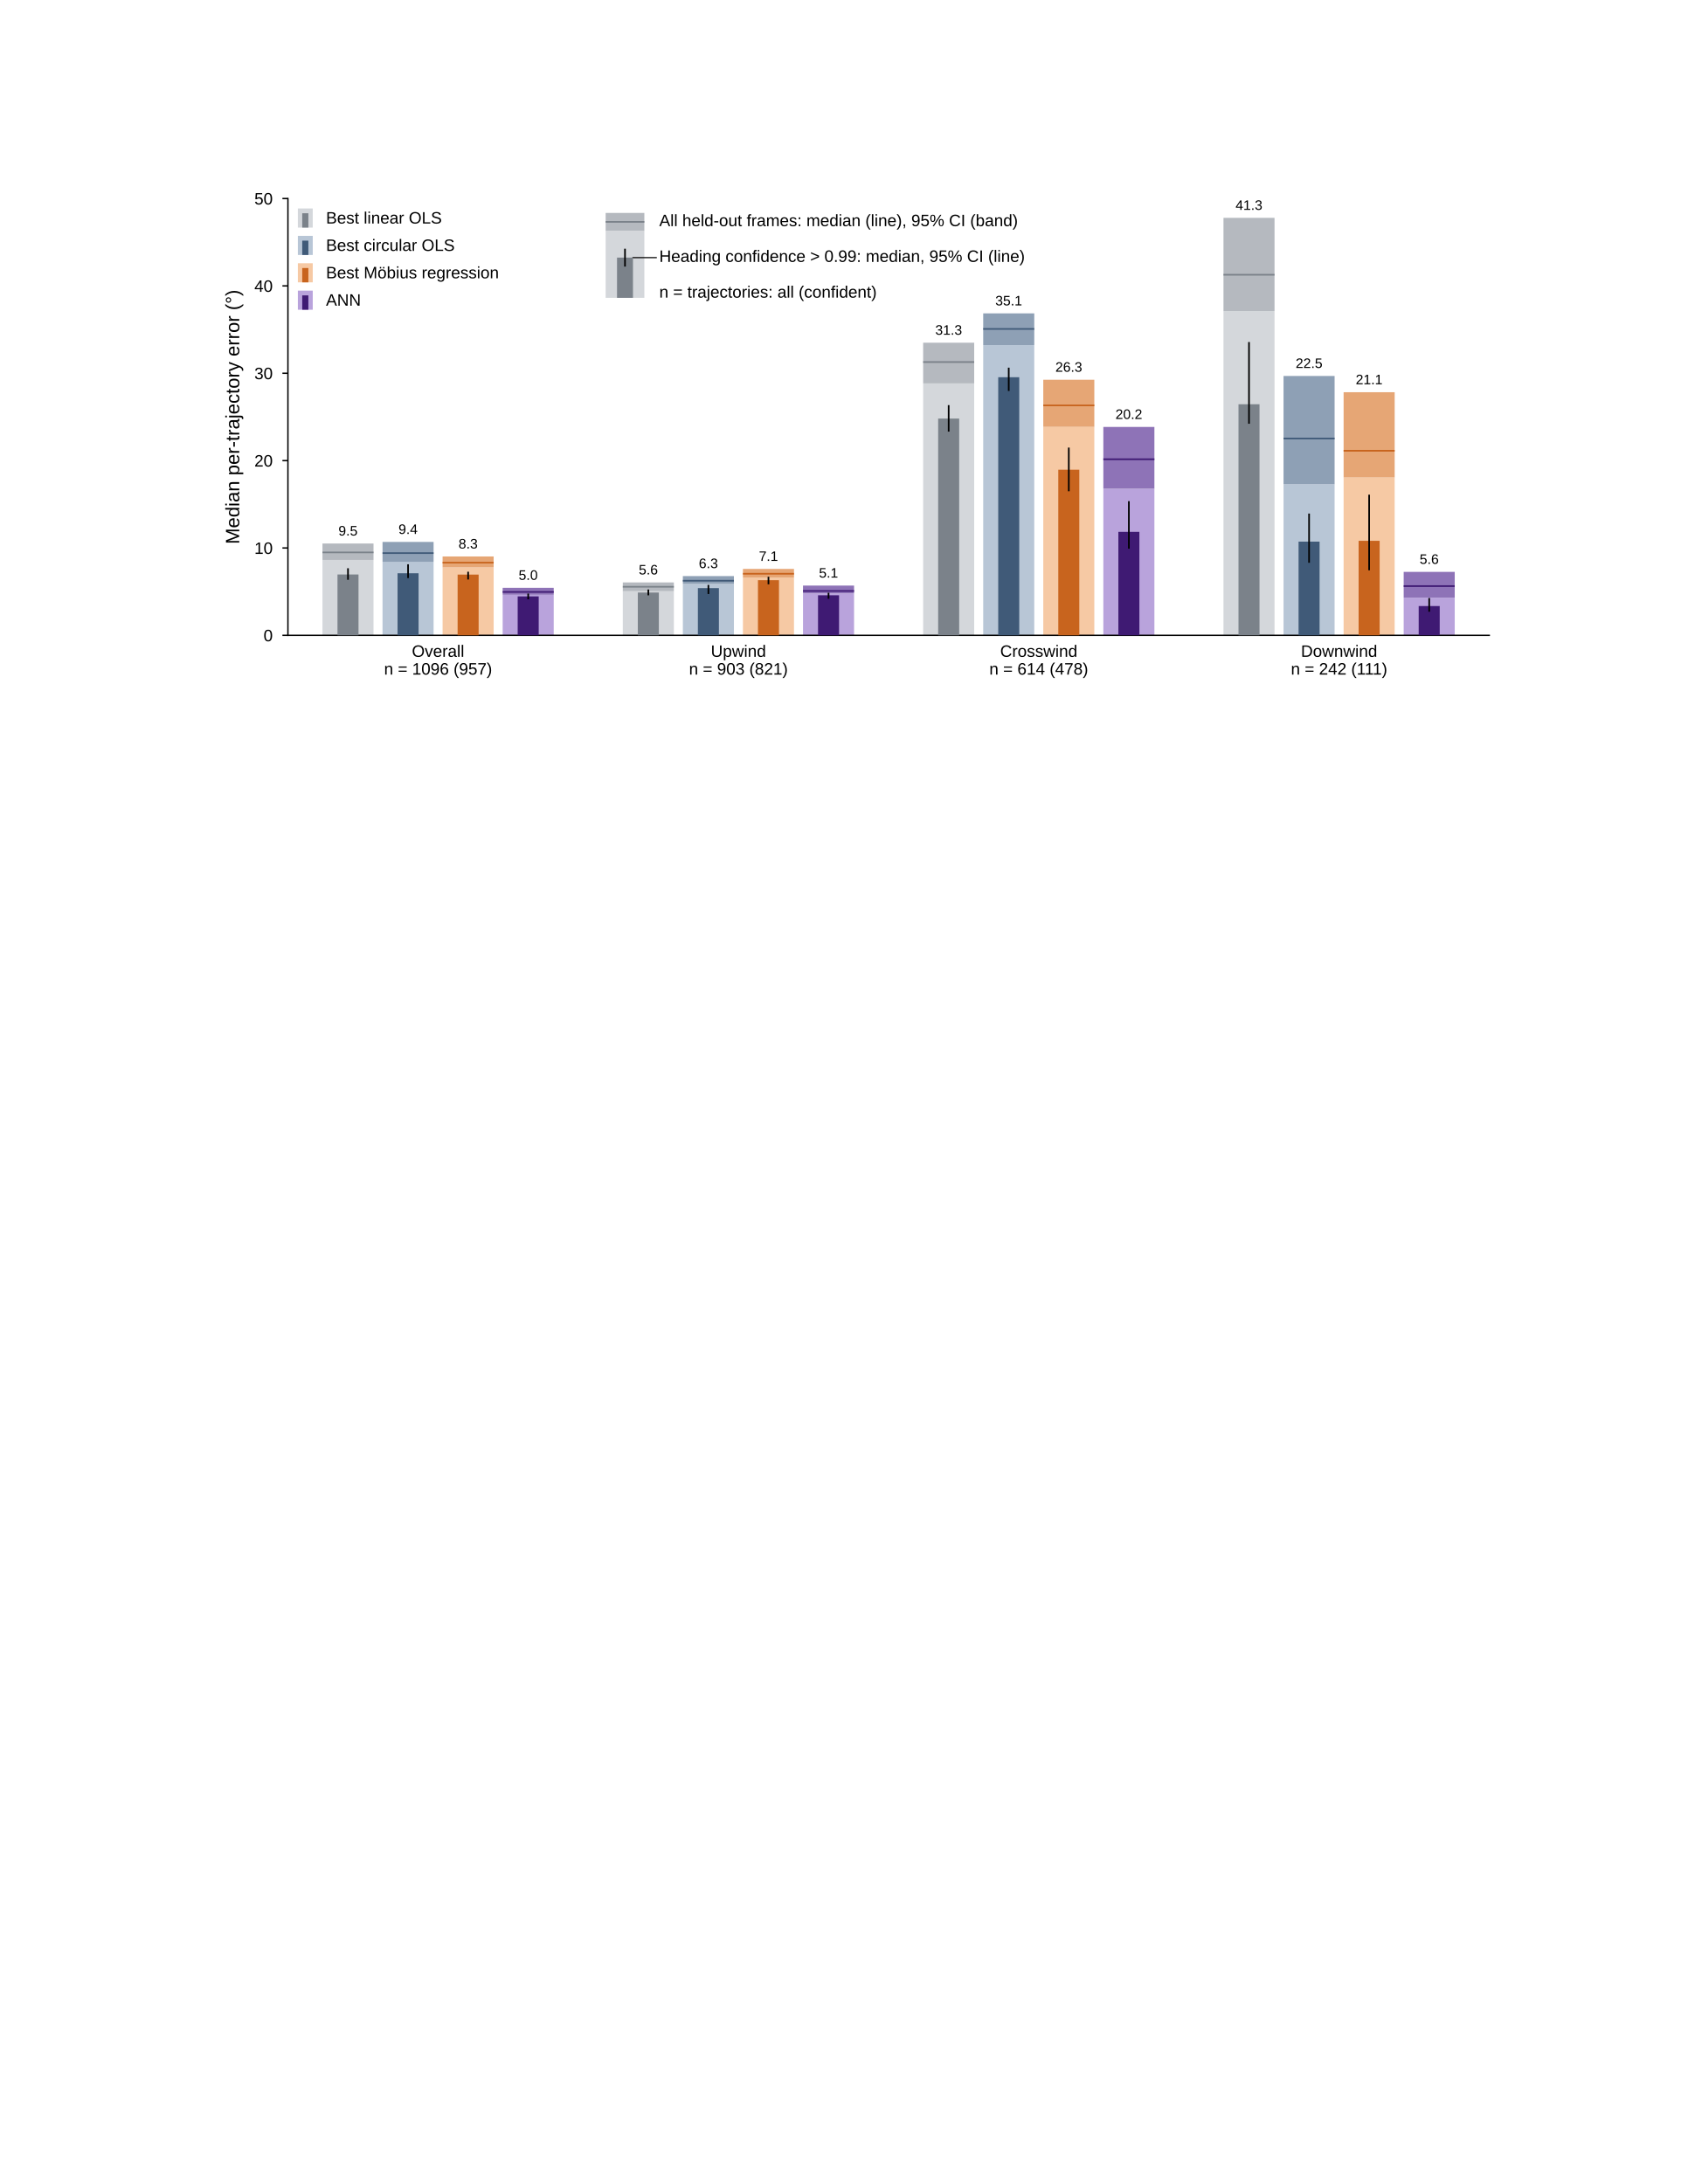
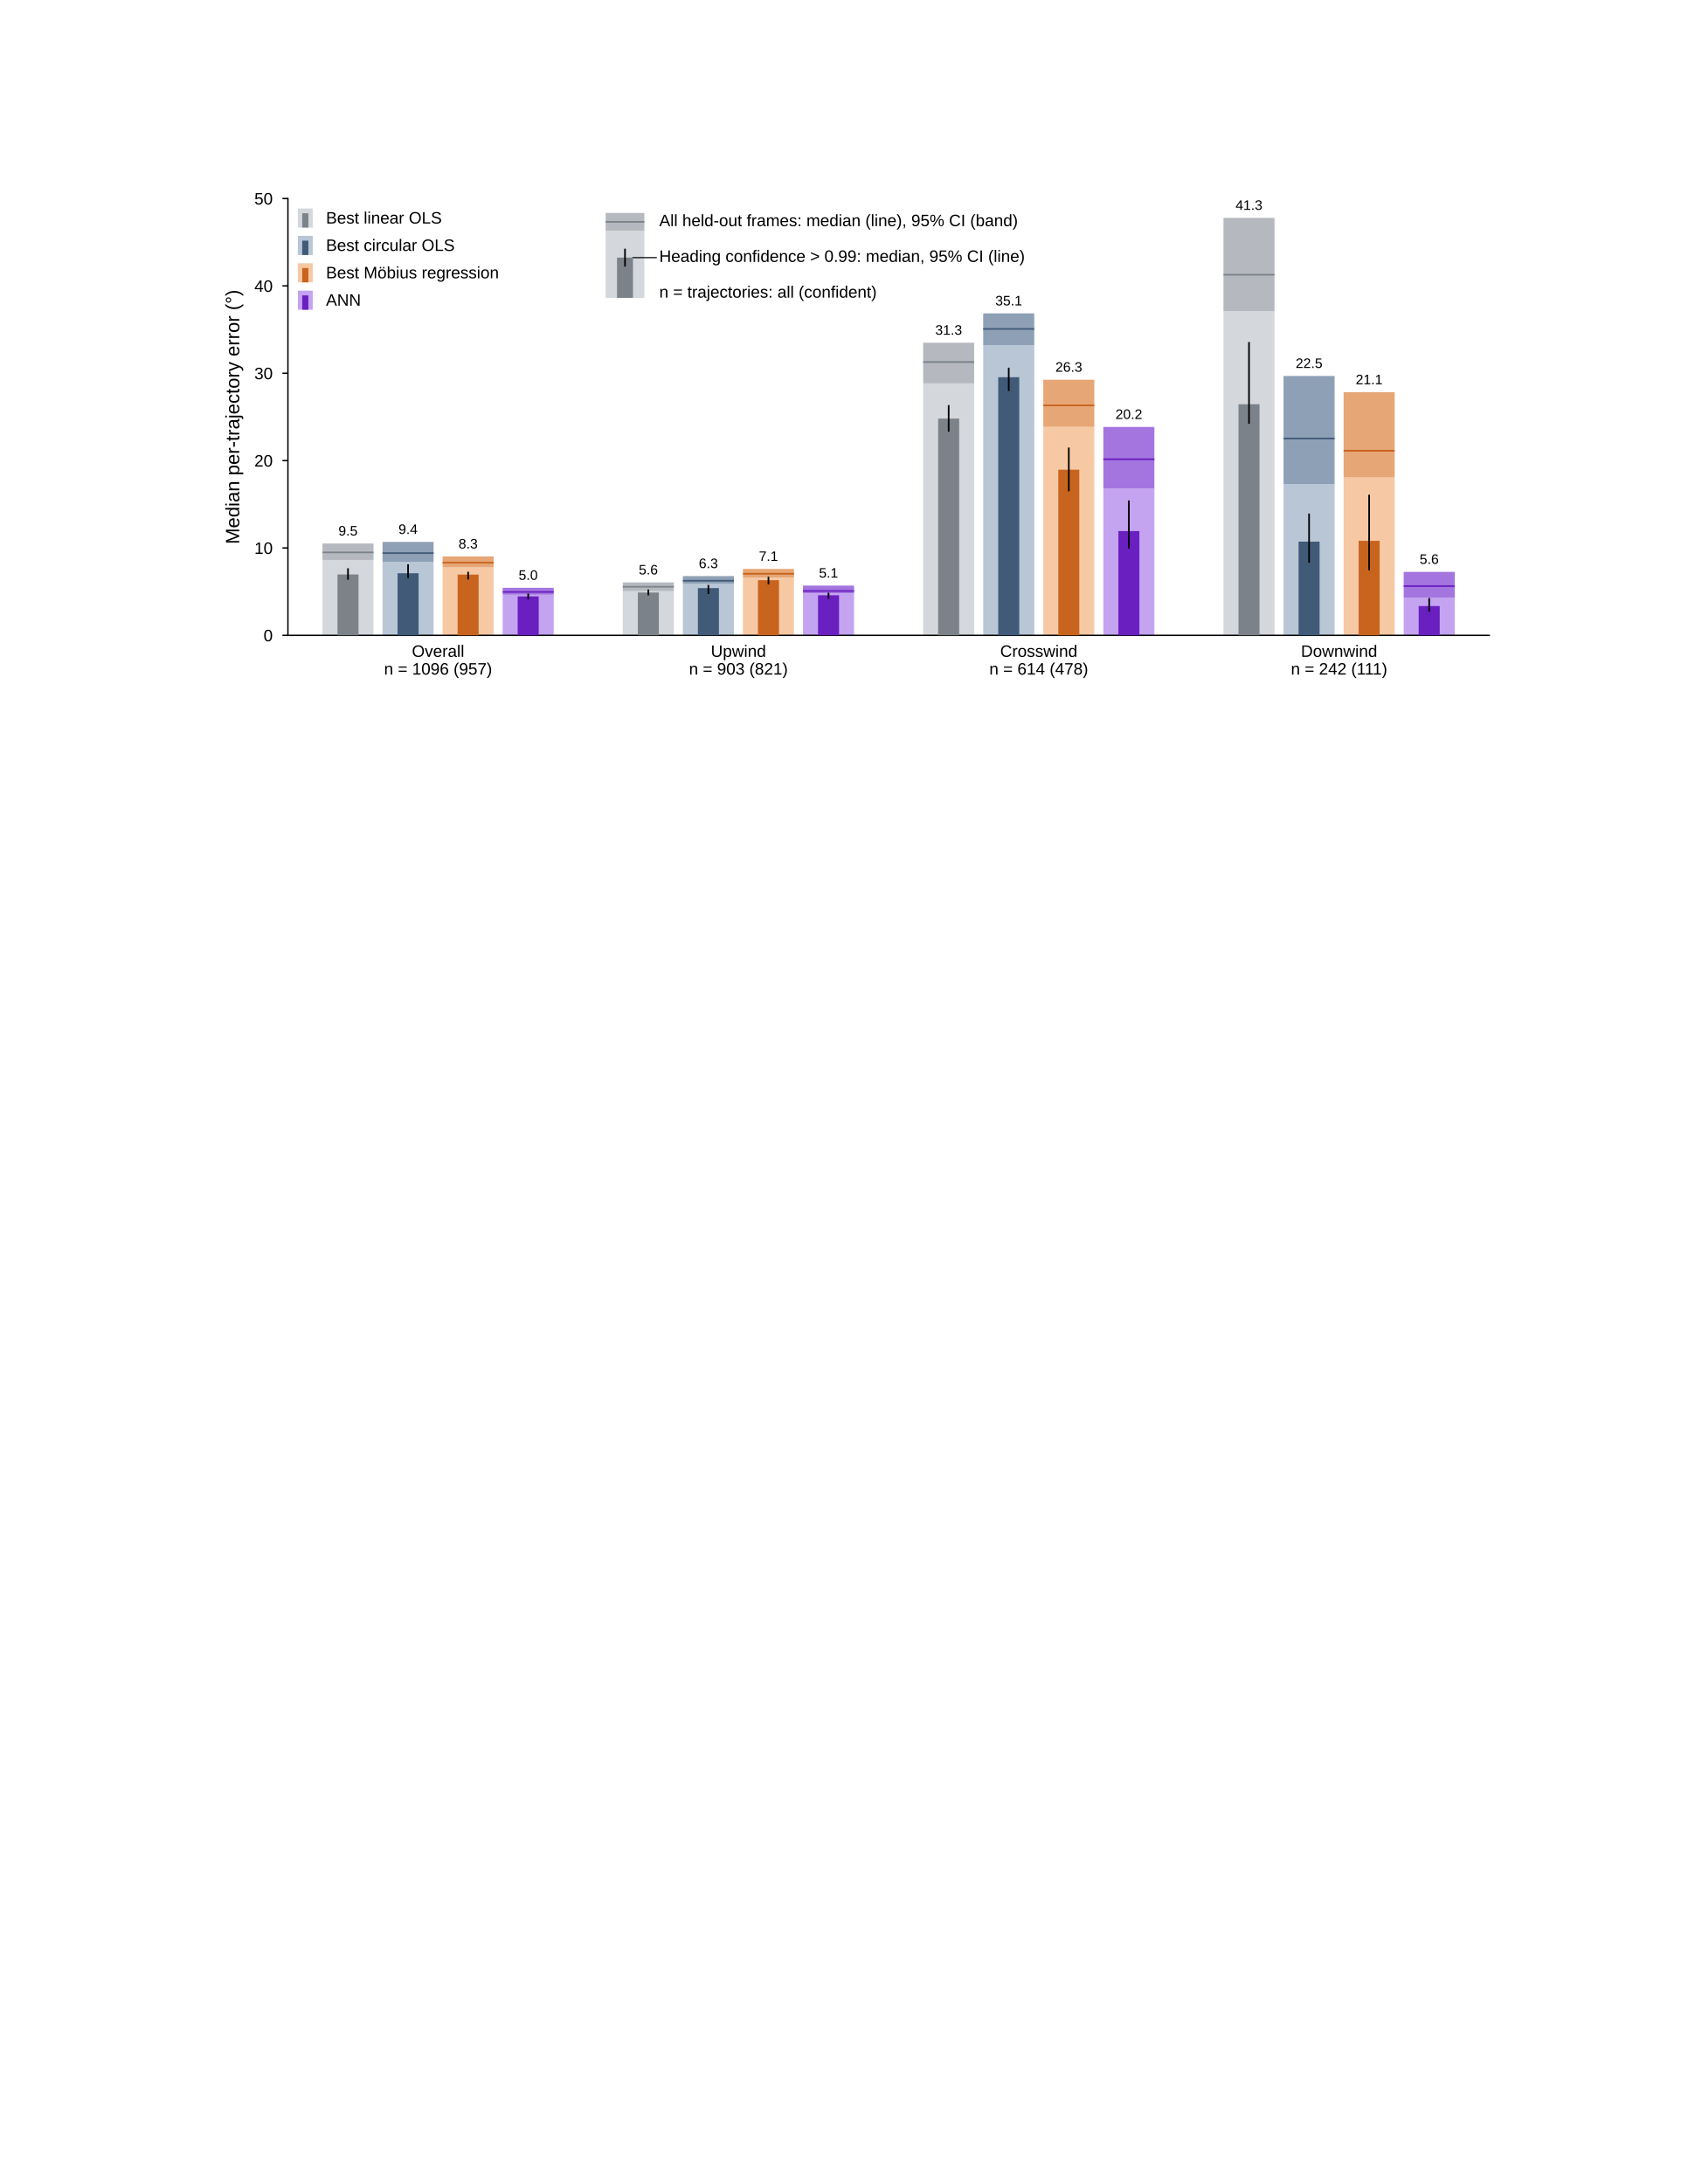
<svg xmlns="http://www.w3.org/2000/svg" xmlns:ns1="http://flyranch.github.io/figurefirst/" xmlns:xlink="http://www.w3.org/1999/xlink" width="8.5in" height="11.0in" viewBox="0 0 816 1056" version="1.1" id="svg1">
  <g id="layer1" style="display:none">
    <g id="summary_template">
      <ns1:figure ns1:name="summary" />
      <rect id="errors" x="139.2" y="96" width="580.8" height="211.2" style="fill:none;stroke:#000000;stroke-width:1">
        <ns1:axis ns1:name="errors" />
      </rect>
      <rect id="key" x="292.8" y="100.8" width="144" height="43.2" style="fill:none;stroke:#000000;stroke-width:1">
        <ns1:axis ns1:name="key" />
      </rect>
    </g>
  </g>
  <g style="display:inline;stroke-linecap:butt;stroke-linejoin:round" id="summary" transform="scale(1.333333,1.333333)">
    <ns1:targetlayer ns1:name="summary" />
    <defs>
      <style type="text/css">*{stroke-linejoin: round; stroke-linecap: butt}</style>
    </defs>
    <g id="figure_1">
      <g id="patch_1">
        <path d="M 0 792  L 612 792  L 612 0  L 0 0  L 0 792  z " style="fill: none" />
      </g>
      <g id="axes_1">
        <g id="patch_2">
          <path d="M 104.4 230.4  L 540 230.4  L 540 72  L 104.4 72  L 104.4 230.4  z " style="fill: none" />
        </g>
        <g id="patch_3">
-           <path d="M 116.924 230.4  L 135.436 230.4  L 135.436 203.056  L 116.924 203.056  z " clip-path="url(#pc6da4b1f87)" style="fill: #d4d7db" />
+           <path d="M 116.924 230.4  L 135.436 230.4  L 135.436 203.056  L 116.924 203.056  z " clip-path="url(#p7fdacb5eab)" style="fill: #d4d7db" />
        </g>
        <g id="patch_4">
-           <path d="M 116.924 203.056  L 135.436 203.056  L 135.436 197.097  L 116.924 197.097  z " clip-path="url(#pc6da4b1f87)" style="fill: #b5b9bf" />
+           <path d="M 116.924 203.056  L 135.436 203.056  L 135.436 197.097  L 116.924 197.097  z " clip-path="url(#p7fdacb5eab)" style="fill: #b5b9bf" />
        </g>
        <g id="patch_5">
-           <path d="M 225.823 230.4  L 244.337 230.4  L 244.337 214.391  L 225.823 214.391  z " clip-path="url(#pc6da4b1f87)" style="fill: #d4d7db" />
+           <path d="M 225.823 230.4  L 244.337 230.4  L 244.337 214.391  L 225.823 214.391  z " clip-path="url(#p7fdacb5eab)" style="fill: #d4d7db" />
        </g>
        <g id="patch_6">
-           <path d="M 225.823 214.391  L 244.337 214.391  L 244.337 211.212  L 225.823 211.212  z " clip-path="url(#pc6da4b1f87)" style="fill: #b5b9bf" />
+           <path d="M 225.823 214.391  L 244.337 214.391  L 244.337 211.212  L 225.823 211.212  z " clip-path="url(#p7fdacb5eab)" style="fill: #b5b9bf" />
        </g>
        <g id="patch_7">
-           <path d="M 334.724 230.4  L 353.236 230.4  L 353.236 139.036  L 334.724 139.036  z " clip-path="url(#pc6da4b1f87)" style="fill: #d4d7db" />
+           <path d="M 334.724 230.4  L 353.236 230.4  L 353.236 139.036  L 334.724 139.036  z " clip-path="url(#p7fdacb5eab)" style="fill: #d4d7db" />
        </g>
        <g id="patch_8">
-           <path d="M 334.724 139.036  L 353.236 139.036  L 353.236 124.278  L 334.724 124.278  z " clip-path="url(#pc6da4b1f87)" style="fill: #b5b9bf" />
+           <path d="M 334.724 139.036  L 353.236 139.036  L 353.236 124.278  L 334.724 124.278  z " clip-path="url(#p7fdacb5eab)" style="fill: #b5b9bf" />
        </g>
        <g id="patch_9">
-           <path d="M 443.623 230.4  L 462.137 230.4  L 462.137 112.806  L 443.623 112.806  z " clip-path="url(#pc6da4b1f87)" style="fill: #d4d7db" />
+           <path d="M 443.623 230.4  L 462.137 230.4  L 462.137 112.806  L 443.623 112.806  z " clip-path="url(#p7fdacb5eab)" style="fill: #d4d7db" />
        </g>
        <g id="patch_10">
-           <path d="M 443.623 112.806  L 462.137 112.806  L 462.137 79  L 443.623 79  z " clip-path="url(#pc6da4b1f87)" style="fill: #b5b9bf" />
+           <path d="M 443.623 112.806  L 462.137 112.806  L 462.137 79  L 443.623 79  z " clip-path="url(#p7fdacb5eab)" style="fill: #b5b9bf" />
        </g>
        <g id="patch_11">
-           <path d="M 138.703 230.4  L 157.216 230.4  L 157.216 203.712  L 138.703 203.712  z " clip-path="url(#pc6da4b1f87)" style="fill: #b8c6d6" />
+           <path d="M 138.703 230.4  L 157.216 230.4  L 157.216 203.712  L 138.703 203.712  z " clip-path="url(#p7fdacb5eab)" style="fill: #b8c6d6" />
        </g>
        <g id="patch_12">
-           <path d="M 138.703 203.712  L 157.216 203.712  L 157.216 196.52  L 138.703 196.52  z " clip-path="url(#pc6da4b1f87)" style="fill: #8ea0b5" />
+           <path d="M 138.703 203.712  L 157.216 203.712  L 157.216 196.52  L 138.703 196.52  z " clip-path="url(#p7fdacb5eab)" style="fill: #8ea0b5" />
        </g>
        <g id="patch_13">
-           <path d="M 247.603 230.4  L 266.116 230.4  L 266.116 211.769  L 247.603 211.769  z " clip-path="url(#pc6da4b1f87)" style="fill: #b8c6d6" />
+           <path d="M 247.603 230.4  L 266.116 230.4  L 266.116 211.769  L 247.603 211.769  z " clip-path="url(#p7fdacb5eab)" style="fill: #b8c6d6" />
        </g>
        <g id="patch_14">
-           <path d="M 247.603 211.769  L 266.116 211.769  L 266.116 208.908  L 247.603 208.908  z " clip-path="url(#pc6da4b1f87)" style="fill: #8ea0b5" />
+           <path d="M 247.603 211.769  L 266.116 211.769  L 266.116 208.908  L 247.603 208.908  z " clip-path="url(#p7fdacb5eab)" style="fill: #8ea0b5" />
        </g>
        <g id="patch_15">
-           <path d="M 356.503 230.4  L 375.017 230.4  L 375.017 125.134  L 356.503 125.134  z " clip-path="url(#pc6da4b1f87)" style="fill: #b8c6d6" />
+           <path d="M 356.503 230.4  L 375.017 230.4  L 375.017 125.134  L 356.503 125.134  z " clip-path="url(#p7fdacb5eab)" style="fill: #b8c6d6" />
        </g>
        <g id="patch_16">
-           <path d="M 356.503 125.134  L 375.017 125.134  L 375.017 113.64  L 356.503 113.64  z " clip-path="url(#pc6da4b1f87)" style="fill: #8ea0b5" />
+           <path d="M 356.503 125.134  L 375.017 125.134  L 375.017 113.64  L 356.503 113.64  z " clip-path="url(#p7fdacb5eab)" style="fill: #8ea0b5" />
        </g>
        <g id="patch_17">
-           <path d="M 465.404 230.4  L 483.916 230.4  L 483.916 175.599  L 465.404 175.599  z " clip-path="url(#pc6da4b1f87)" style="fill: #b8c6d6" />
+           <path d="M 465.404 230.4  L 483.916 230.4  L 483.916 175.599  L 465.404 175.599  z " clip-path="url(#p7fdacb5eab)" style="fill: #b8c6d6" />
        </g>
        <g id="patch_18">
-           <path d="M 465.404 175.599  L 483.916 175.599  L 483.916 136.339  L 465.404 136.339  z " clip-path="url(#pc6da4b1f87)" style="fill: #8ea0b5" />
+           <path d="M 465.404 175.599  L 483.916 175.599  L 483.916 136.339  L 465.404 136.339  z " clip-path="url(#p7fdacb5eab)" style="fill: #8ea0b5" />
        </g>
        <g id="patch_19">
-           <path d="M 160.483 230.4  L 178.996 230.4  L 178.996 205.75  L 160.483 205.75  z " clip-path="url(#pc6da4b1f87)" style="fill: #f6c9a4" />
+           <path d="M 160.483 230.4  L 178.996 230.4  L 178.996 205.75  L 160.483 205.75  z " clip-path="url(#p7fdacb5eab)" style="fill: #f6c9a4" />
        </g>
        <g id="patch_20">
-           <path d="M 160.483 205.75  L 178.996 205.75  L 178.996 201.793  L 160.483 201.793  z " clip-path="url(#pc6da4b1f87)" style="fill: #e6a675" />
+           <path d="M 160.483 205.75  L 178.996 205.75  L 178.996 201.793  L 160.483 201.793  z " clip-path="url(#p7fdacb5eab)" style="fill: #e6a675" />
        </g>
        <g id="patch_21">
-           <path d="M 269.384 230.4  L 287.897 230.4  L 287.897 209.457  L 269.384 209.457  z " clip-path="url(#pc6da4b1f87)" style="fill: #f6c9a4" />
+           <path d="M 269.384 230.4  L 287.897 230.4  L 287.897 209.457  L 269.384 209.457  z " clip-path="url(#p7fdacb5eab)" style="fill: #f6c9a4" />
        </g>
        <g id="patch_22">
-           <path d="M 269.384 209.457  L 287.897 209.457  L 287.897 206.309  L 269.384 206.309  z " clip-path="url(#pc6da4b1f87)" style="fill: #e6a675" />
+           <path d="M 269.384 209.457  L 287.897 209.457  L 287.897 206.309  L 269.384 206.309  z " clip-path="url(#p7fdacb5eab)" style="fill: #e6a675" />
        </g>
        <g id="patch_23">
-           <path d="M 378.284 230.4  L 396.796 230.4  L 396.796 154.795  L 378.284 154.795  z " clip-path="url(#pc6da4b1f87)" style="fill: #f6c9a4" />
+           <path d="M 378.284 230.4  L 396.796 230.4  L 396.796 154.795  L 378.284 154.795  z " clip-path="url(#p7fdacb5eab)" style="fill: #f6c9a4" />
        </g>
        <g id="patch_24">
-           <path d="M 378.284 154.795  L 396.796 154.795  L 396.796 137.706  L 378.284 137.706  z " clip-path="url(#pc6da4b1f87)" style="fill: #e6a675" />
+           <path d="M 378.284 154.795  L 396.796 154.795  L 396.796 137.706  L 378.284 137.706  z " clip-path="url(#p7fdacb5eab)" style="fill: #e6a675" />
        </g>
        <g id="patch_25">
-           <path d="M 487.183 230.4  L 505.697 230.4  L 505.697 173.153  L 487.183 173.153  z " clip-path="url(#pc6da4b1f87)" style="fill: #f6c9a4" />
+           <path d="M 487.183 230.4  L 505.697 230.4  L 505.697 173.153  L 487.183 173.153  z " clip-path="url(#p7fdacb5eab)" style="fill: #f6c9a4" />
        </g>
        <g id="patch_26">
-           <path d="M 487.183 173.153  L 505.697 173.153  L 505.697 142.233  L 487.183 142.233  z " clip-path="url(#pc6da4b1f87)" style="fill: #e6a675" />
+           <path d="M 487.183 173.153  L 505.697 173.153  L 505.697 142.233  L 487.183 142.233  z " clip-path="url(#p7fdacb5eab)" style="fill: #e6a675" />
        </g>
        <g id="patch_27">
-           <path d="M 182.263 230.4  L 200.776 230.4  L 200.776 215.68  L 182.263 215.68  z " clip-path="url(#pc6da4b1f87)" style="fill: #b9a3dc" />
+           <path d="M 182.263 230.4  L 200.776 230.4  L 200.776 215.68  L 182.263 215.68  z " clip-path="url(#p7fdacb5eab)" style="fill: #c4a3f0" />
        </g>
        <g id="patch_28">
-           <path d="M 182.263 215.68  L 200.776 215.68  L 200.776 213.159  L 182.263 213.159  z " clip-path="url(#pc6da4b1f87)" style="fill: #8e73b7" />
+           <path d="M 182.263 215.68  L 200.776 215.68  L 200.776 213.159  L 182.263 213.159  z " clip-path="url(#p7fdacb5eab)" style="fill: #a475df" />
        </g>
        <g id="patch_29">
-           <path d="M 291.163 230.4  L 309.676 230.4  L 309.676 215.194  L 291.163 215.194  z " clip-path="url(#pc6da4b1f87)" style="fill: #b9a3dc" />
+           <path d="M 291.163 230.4  L 309.676 230.4  L 309.676 215.194  L 291.163 215.194  z " clip-path="url(#p7fdacb5eab)" style="fill: #c4a3f0" />
        </g>
        <g id="patch_30">
-           <path d="M 291.163 215.194  L 309.676 215.194  L 309.676 212.351  L 291.163 212.351  z " clip-path="url(#pc6da4b1f87)" style="fill: #8e73b7" />
+           <path d="M 291.163 215.194  L 309.676 215.194  L 309.676 212.351  L 291.163 212.351  z " clip-path="url(#p7fdacb5eab)" style="fill: #a475df" />
        </g>
        <g id="patch_31">
-           <path d="M 400.063 230.4  L 418.577 230.4  L 418.577 177.218  L 400.063 177.218  z " clip-path="url(#pc6da4b1f87)" style="fill: #b9a3dc" />
+           <path d="M 400.063 230.4  L 418.577 230.4  L 418.577 177.218  L 400.063 177.218  z " clip-path="url(#p7fdacb5eab)" style="fill: #c4a3f0" />
        </g>
        <g id="patch_32">
-           <path d="M 400.063 177.218  L 418.577 177.218  L 418.577 154.824  L 400.063 154.824  z " clip-path="url(#pc6da4b1f87)" style="fill: #8e73b7" />
+           <path d="M 400.063 177.218  L 418.577 177.218  L 418.577 154.824  L 400.063 154.824  z " clip-path="url(#p7fdacb5eab)" style="fill: #a475df" />
        </g>
        <g id="patch_33">
-           <path d="M 508.964 230.4  L 527.476 230.4  L 527.476 216.737  L 508.964 216.737  z " clip-path="url(#pc6da4b1f87)" style="fill: #b9a3dc" />
+           <path d="M 508.964 230.4  L 527.476 230.4  L 527.476 216.737  L 508.964 216.737  z " clip-path="url(#p7fdacb5eab)" style="fill: #c4a3f0" />
        </g>
        <g id="patch_34">
-           <path d="M 508.964 216.737  L 527.476 216.737  L 527.476 207.383  L 508.964 207.383  z " clip-path="url(#pc6da4b1f87)" style="fill: #8e73b7" />
+           <path d="M 508.964 216.737  L 527.476 216.737  L 527.476 207.383  L 508.964 207.383  z " clip-path="url(#p7fdacb5eab)" style="fill: #a475df" />
        </g>
        <g id="matplotlib.axis_1">
          <g id="xtick_1">
            <g id="line2d_1" />
            <g id="text_1">
              <text style="font: 6px 'Arial', 'DejaVu Sans', sans-serif" transform="translate(149.348 238.1947)">Overall</text>
              <text style="font: 6px 'Arial', 'DejaVu Sans', sans-serif" transform="translate(139.2534 244.6286)">n = 1096 (957)</text>
            </g>
          </g>
          <g id="xtick_2">
            <g id="line2d_2" />
            <g id="text_2">
              <text style="font: 6px 'Arial', 'DejaVu Sans', sans-serif" transform="translate(257.7455 238.1947)">Upwind</text>
              <text style="font: 6px 'Arial', 'DejaVu Sans', sans-serif" transform="translate(249.8217 244.6286)">n = 903 (821)</text>
            </g>
          </g>
          <g id="xtick_3">
            <g id="line2d_3" />
            <g id="text_3">
              <text style="font: 6px 'Arial', 'DejaVu Sans', sans-serif" transform="translate(362.6466 238.1947)">Crosswind</text>
              <text style="font: 6px 'Arial', 'DejaVu Sans', sans-serif" transform="translate(358.7217 244.6286)">n = 614 (478)</text>
            </g>
          </g>
          <g id="xtick_4">
            <g id="line2d_4" />
            <g id="text_4">
              <text style="font: 6px 'Arial', 'DejaVu Sans', sans-serif" transform="translate(471.7106 238.1947)">Downwind</text>
              <text style="font: 6px 'Arial', 'DejaVu Sans', sans-serif" transform="translate(468.0642 244.6286)">n = 242 (111)</text>
            </g>
          </g>
        </g>
        <g id="matplotlib.axis_2">
          <g id="ytick_1">
            <g id="line2d_5">
              <defs>
-                 <path id="m903030bdd9" d="M 0 0  L -2 0  " style="stroke: #000000; stroke-width: 0.5" />
+                 <path id="m28c7077ffd" d="M 0 0  L -2 0  " style="stroke: #000000; stroke-width: 0.5" />
              </defs>
              <g>
-                 <use xlink:href="#m903030bdd9" x="104.4" y="230.4" style="stroke: #000000; stroke-width: 0.5" />
+                 <use xlink:href="#m28c7077ffd" x="104.4" y="230.4" style="stroke: #000000; stroke-width: 0.5" />
              </g>
            </g>
            <g id="text_5">
              <text style="font: 6px 'Arial', 'DejaVu Sans', sans-serif; text-anchor: end" x="98.9" y="232.547" transform="rotate(-0 98.9 232.5473)">0</text>
            </g>
          </g>
          <g id="ytick_2">
            <g id="line2d_6">
              <g>
-                 <use xlink:href="#m903030bdd9" x="104.4" y="198.72" style="stroke: #000000; stroke-width: 0.5" />
+                 <use xlink:href="#m28c7077ffd" x="104.4" y="198.72" style="stroke: #000000; stroke-width: 0.5" />
              </g>
            </g>
            <g id="text_6">
              <text style="font: 6px 'Arial', 'DejaVu Sans', sans-serif; text-anchor: end" x="98.9" y="200.867" transform="rotate(-0 98.9 200.8673)">10</text>
            </g>
          </g>
          <g id="ytick_3">
            <g id="line2d_7">
              <g>
-                 <use xlink:href="#m903030bdd9" x="104.4" y="167.04" style="stroke: #000000; stroke-width: 0.5" />
+                 <use xlink:href="#m28c7077ffd" x="104.4" y="167.04" style="stroke: #000000; stroke-width: 0.5" />
              </g>
            </g>
            <g id="text_7">
              <text style="font: 6px 'Arial', 'DejaVu Sans', sans-serif; text-anchor: end" x="98.9" y="169.187" transform="rotate(-0 98.9 169.1873)">20</text>
            </g>
          </g>
          <g id="ytick_4">
            <g id="line2d_8">
              <g>
-                 <use xlink:href="#m903030bdd9" x="104.4" y="135.36" style="stroke: #000000; stroke-width: 0.5" />
+                 <use xlink:href="#m28c7077ffd" x="104.4" y="135.36" style="stroke: #000000; stroke-width: 0.5" />
              </g>
            </g>
            <g id="text_8">
              <text style="font: 6px 'Arial', 'DejaVu Sans', sans-serif; text-anchor: end" x="98.9" y="137.507" transform="rotate(-0 98.9 137.5073)">30</text>
            </g>
          </g>
          <g id="ytick_5">
            <g id="line2d_9">
              <g>
-                 <use xlink:href="#m903030bdd9" x="104.4" y="103.68" style="stroke: #000000; stroke-width: 0.5" />
+                 <use xlink:href="#m28c7077ffd" x="104.4" y="103.68" style="stroke: #000000; stroke-width: 0.5" />
              </g>
            </g>
            <g id="text_9">
              <text style="font: 6px 'Arial', 'DejaVu Sans', sans-serif; text-anchor: end" x="98.9" y="105.827" transform="rotate(-0 98.9 105.8273)">40</text>
            </g>
          </g>
          <g id="ytick_6">
            <g id="line2d_10">
              <g>
-                 <use xlink:href="#m903030bdd9" x="104.4" y="72" style="stroke: #000000; stroke-width: 0.5" />
+                 <use xlink:href="#m28c7077ffd" x="104.4" y="72" style="stroke: #000000; stroke-width: 0.5" />
              </g>
            </g>
            <g id="text_10">
              <text style="font: 6px 'Arial', 'DejaVu Sans', sans-serif; text-anchor: end" x="98.9" y="74.147" transform="rotate(-0 98.9 74.14734)">50</text>
            </g>
          </g>
          <g id="text_11">
            <text style="font: 7px 'Arial', 'DejaVu Sans', sans-serif; text-anchor: middle" x="86.754" y="151.2" transform="rotate(-90 86.75359 151.2)">Median per-trajectory error (°)</text>
          </g>
        </g>
        <g id="line2d_11">
-           <path d="M 116.924 200.325  L 135.436 200.325  " clip-path="url(#pc6da4b1f87)" style="fill: none; stroke: #7b828a; stroke-width: 0.6" />
+           <path d="M 116.924 200.325  L 135.436 200.325  " clip-path="url(#p7fdacb5eab)" style="fill: none; stroke: #7b828a; stroke-width: 0.6" />
        </g>
        <g id="line2d_12">
-           <path d="M 225.823 212.785  L 244.337 212.785  " clip-path="url(#pc6da4b1f87)" style="fill: none; stroke: #7b828a; stroke-width: 0.6" />
+           <path d="M 225.823 212.785  L 244.337 212.785  " clip-path="url(#p7fdacb5eab)" style="fill: none; stroke: #7b828a; stroke-width: 0.6" />
        </g>
        <g id="line2d_13">
-           <path d="M 334.724 131.293  L 353.236 131.293  " clip-path="url(#pc6da4b1f87)" style="fill: none; stroke: #7b828a; stroke-width: 0.6" />
+           <path d="M 334.724 131.293  L 353.236 131.293  " clip-path="url(#p7fdacb5eab)" style="fill: none; stroke: #7b828a; stroke-width: 0.6" />
        </g>
        <g id="line2d_14">
-           <path d="M 443.623 99.634  L 462.137 99.634  " clip-path="url(#pc6da4b1f87)" style="fill: none; stroke: #7b828a; stroke-width: 0.6" />
+           <path d="M 443.623 99.634  L 462.137 99.634  " clip-path="url(#p7fdacb5eab)" style="fill: none; stroke: #7b828a; stroke-width: 0.6" />
        </g>
        <g id="line2d_15">
-           <path d="M 138.703 200.57  L 157.216 200.57  " clip-path="url(#pc6da4b1f87)" style="fill: none; stroke: #405a78; stroke-width: 0.6" />
+           <path d="M 138.703 200.57  L 157.216 200.57  " clip-path="url(#p7fdacb5eab)" style="fill: none; stroke: #405a78; stroke-width: 0.6" />
        </g>
        <g id="line2d_16">
-           <path d="M 247.603 210.598  L 266.116 210.598  " clip-path="url(#pc6da4b1f87)" style="fill: none; stroke: #405a78; stroke-width: 0.6" />
+           <path d="M 247.603 210.598  L 266.116 210.598  " clip-path="url(#p7fdacb5eab)" style="fill: none; stroke: #405a78; stroke-width: 0.6" />
        </g>
        <g id="line2d_17">
-           <path d="M 356.503 119.289  L 375.017 119.289  " clip-path="url(#pc6da4b1f87)" style="fill: none; stroke: #405a78; stroke-width: 0.6" />
+           <path d="M 356.503 119.289  L 375.017 119.289  " clip-path="url(#p7fdacb5eab)" style="fill: none; stroke: #405a78; stroke-width: 0.6" />
        </g>
        <g id="line2d_18">
-           <path d="M 465.404 159.009  L 483.916 159.009  " clip-path="url(#pc6da4b1f87)" style="fill: none; stroke: #405a78; stroke-width: 0.6" />
+           <path d="M 465.404 159.009  L 483.916 159.009  " clip-path="url(#p7fdacb5eab)" style="fill: none; stroke: #405a78; stroke-width: 0.6" />
        </g>
        <g id="line2d_19">
-           <path d="M 160.483 204.037  L 178.996 204.037  " clip-path="url(#pc6da4b1f87)" style="fill: none; stroke: #c8641e; stroke-width: 0.6" />
+           <path d="M 160.483 204.037  L 178.996 204.037  " clip-path="url(#p7fdacb5eab)" style="fill: none; stroke: #c8641e; stroke-width: 0.6" />
        </g>
        <g id="line2d_20">
-           <path d="M 269.384 208.066  L 287.897 208.066  " clip-path="url(#pc6da4b1f87)" style="fill: none; stroke: #c8641e; stroke-width: 0.6" />
+           <path d="M 269.384 208.066  L 287.897 208.066  " clip-path="url(#p7fdacb5eab)" style="fill: none; stroke: #c8641e; stroke-width: 0.6" />
        </g>
        <g id="line2d_21">
-           <path d="M 378.284 147.022  L 396.796 147.022  " clip-path="url(#pc6da4b1f87)" style="fill: none; stroke: #c8641e; stroke-width: 0.6" />
+           <path d="M 378.284 147.022  L 396.796 147.022  " clip-path="url(#p7fdacb5eab)" style="fill: none; stroke: #c8641e; stroke-width: 0.6" />
        </g>
        <g id="line2d_22">
-           <path d="M 487.183 163.462  L 505.697 163.462  " clip-path="url(#pc6da4b1f87)" style="fill: none; stroke: #c8641e; stroke-width: 0.6" />
+           <path d="M 487.183 163.462  L 505.697 163.462  " clip-path="url(#p7fdacb5eab)" style="fill: none; stroke: #c8641e; stroke-width: 0.6" />
        </g>
        <g id="line2d_23">
-           <path d="M 182.263 214.671  L 200.776 214.671  " clip-path="url(#pc6da4b1f87)" style="fill: none; stroke: #3f1a73; stroke-width: 0.6" />
+           <path d="M 182.263 214.671  L 200.776 214.671  " clip-path="url(#p7fdacb5eab)" style="fill: none; stroke: #6a1fc0; stroke-width: 0.6" />
        </g>
        <g id="line2d_24">
-           <path d="M 291.163 214.308  L 309.676 214.308  " clip-path="url(#pc6da4b1f87)" style="fill: none; stroke: #3f1a73; stroke-width: 0.6" />
+           <path d="M 291.163 214.308  L 309.676 214.308  " clip-path="url(#p7fdacb5eab)" style="fill: none; stroke: #6a1fc0; stroke-width: 0.6" />
        </g>
        <g id="line2d_25">
-           <path d="M 400.063 166.545  L 418.577 166.545  " clip-path="url(#pc6da4b1f87)" style="fill: none; stroke: #3f1a73; stroke-width: 0.6" />
+           <path d="M 400.063 166.545  L 418.577 166.545  " clip-path="url(#p7fdacb5eab)" style="fill: none; stroke: #6a1fc0; stroke-width: 0.6" />
        </g>
        <g id="line2d_26">
-           <path d="M 508.964 212.541  L 527.476 212.541  " clip-path="url(#pc6da4b1f87)" style="fill: none; stroke: #3f1a73; stroke-width: 0.6" />
+           <path d="M 508.964 212.541  L 527.476 212.541  " clip-path="url(#p7fdacb5eab)" style="fill: none; stroke: #6a1fc0; stroke-width: 0.6" />
        </g>
        <g id="patch_35">
          <path d="M 104.4 230.4  L 104.4 72  " style="fill: none; stroke: #000000; stroke-width: 0.5; stroke-linejoin: miter; stroke-linecap: square" />
        </g>
        <g id="patch_36">
          <path d="M 104.4 230.4  L 540 230.4  " style="fill: none; stroke: #000000; stroke-width: 0.5; stroke-linejoin: miter; stroke-linecap: square" />
        </g>
        <g id="patch_37">
-           <path d="M 122.368 230.4  L 129.992 230.4  L 129.992 208.33  L 122.368 208.33  z " clip-path="url(#pc6da4b1f87)" style="fill: #7b828a" />
+           <path d="M 122.368 230.4  L 129.992 230.4  L 129.992 208.33  L 122.368 208.33  z " clip-path="url(#p7fdacb5eab)" style="fill: #7b828a" />
        </g>
        <g id="text_12">
          <text style="font: 5px 'Arial', 'DejaVu Sans', sans-serif; text-anchor: middle" x="126.18" y="194.203" transform="rotate(-0 126.18 194.2027)">9.5</text>
        </g>
        <g id="patch_38">
-           <path d="M 231.268 230.4  L 238.892 230.4  L 238.892 214.885  L 231.268 214.885  z " clip-path="url(#pc6da4b1f87)" style="fill: #7b828a" />
+           <path d="M 231.268 230.4  L 238.892 230.4  L 238.892 214.885  L 231.268 214.885  z " clip-path="url(#p7fdacb5eab)" style="fill: #7b828a" />
        </g>
        <g id="text_13">
          <text style="font: 5px 'Arial', 'DejaVu Sans', sans-serif; text-anchor: middle" x="235.08" y="208.317" transform="rotate(-0 235.08 208.3171)">5.6</text>
        </g>
        <g id="patch_39">
-           <path d="M 340.168 230.4  L 347.791 230.4  L 347.791 151.784  L 340.168 151.784  z " clip-path="url(#pc6da4b1f87)" style="fill: #7b828a" />
+           <path d="M 340.168 230.4  L 347.791 230.4  L 347.791 151.784  L 340.168 151.784  z " clip-path="url(#p7fdacb5eab)" style="fill: #7b828a" />
        </g>
        <g id="text_14">
          <text style="font: 5px 'Arial', 'DejaVu Sans', sans-serif; text-anchor: middle" x="343.98" y="121.384" transform="rotate(-0 343.98 121.3837)">31.3</text>
        </g>
        <g id="patch_40">
-           <path d="M 449.068 230.4  L 456.692 230.4  L 456.692 146.593  L 449.068 146.593  z " clip-path="url(#pc6da4b1f87)" style="fill: #7b828a" />
+           <path d="M 449.068 230.4  L 456.692 230.4  L 456.692 146.593  L 449.068 146.593  z " clip-path="url(#p7fdacb5eab)" style="fill: #7b828a" />
        </g>
        <g id="text_15">
          <text style="font: 5px 'Arial', 'DejaVu Sans', sans-serif; text-anchor: middle" x="452.88" y="76.106" transform="rotate(-0 452.88 76.10564)">41.3</text>
        </g>
        <g id="patch_41">
-           <path d="M 144.149 230.4  L 151.772 230.4  L 151.772 207.88  L 144.149 207.88  z " clip-path="url(#pc6da4b1f87)" style="fill: #405a78" />
+           <path d="M 144.149 230.4  L 151.772 230.4  L 151.772 207.88  L 144.149 207.88  z " clip-path="url(#p7fdacb5eab)" style="fill: #405a78" />
        </g>
        <g id="text_16">
          <text style="font: 5px 'Arial', 'DejaVu Sans', sans-serif; text-anchor: middle" x="147.96" y="193.625" transform="rotate(-0 147.96 193.6252)">9.4</text>
        </g>
        <g id="patch_42">
-           <path d="M 253.048 230.4  L 260.671 230.4  L 260.671 213.26  L 253.048 213.26  z " clip-path="url(#pc6da4b1f87)" style="fill: #405a78" />
+           <path d="M 253.048 230.4  L 260.671 230.4  L 260.671 213.26  L 253.048 213.26  z " clip-path="url(#p7fdacb5eab)" style="fill: #405a78" />
        </g>
        <g id="text_17">
          <text style="font: 5px 'Arial', 'DejaVu Sans', sans-serif; text-anchor: middle" x="256.86" y="206.013" transform="rotate(-0 256.86 206.013)">6.3</text>
        </g>
        <g id="patch_43">
-           <path d="M 361.949 230.4  L 369.572 230.4  L 369.572 136.786  L 361.949 136.786  z " clip-path="url(#pc6da4b1f87)" style="fill: #405a78" />
+           <path d="M 361.949 230.4  L 369.572 230.4  L 369.572 136.786  L 361.949 136.786  z " clip-path="url(#p7fdacb5eab)" style="fill: #405a78" />
        </g>
        <g id="text_18">
          <text style="font: 5px 'Arial', 'DejaVu Sans', sans-serif; text-anchor: middle" x="365.76" y="110.746" transform="rotate(-0 365.76 110.7456)">35.1</text>
        </g>
        <g id="patch_44">
-           <path d="M 470.849 230.4  L 478.471 230.4  L 478.471 196.407  L 470.849 196.407  z " clip-path="url(#pc6da4b1f87)" style="fill: #405a78" />
+           <path d="M 470.849 230.4  L 478.471 230.4  L 478.471 196.407  L 470.849 196.407  z " clip-path="url(#p7fdacb5eab)" style="fill: #405a78" />
        </g>
        <g id="text_19">
          <text style="font: 5px 'Arial', 'DejaVu Sans', sans-serif; text-anchor: middle" x="474.66" y="133.445" transform="rotate(-0 474.66 133.4448)">22.5</text>
        </g>
        <g id="patch_45">
-           <path d="M 165.929 230.4  L 173.552 230.4  L 173.552 208.374  L 165.929 208.374  z " clip-path="url(#pc6da4b1f87)" style="fill: #c8641e" />
+           <path d="M 165.929 230.4  L 173.552 230.4  L 173.552 208.374  L 165.929 208.374  z " clip-path="url(#p7fdacb5eab)" style="fill: #c8641e" />
        </g>
        <g id="text_20">
          <text style="font: 5px 'Arial', 'DejaVu Sans', sans-serif; text-anchor: middle" x="169.74" y="198.899" transform="rotate(-0 169.74 198.8987)">8.3</text>
        </g>
        <g id="patch_46">
-           <path d="M 274.829 230.4  L 282.452 230.4  L 282.452 210.394  L 274.829 210.394  z " clip-path="url(#pc6da4b1f87)" style="fill: #c8641e" />
+           <path d="M 274.829 230.4  L 282.452 230.4  L 282.452 210.394  L 274.829 210.394  z " clip-path="url(#p7fdacb5eab)" style="fill: #c8641e" />
        </g>
        <g id="text_21">
          <text style="font: 5px 'Arial', 'DejaVu Sans', sans-serif; text-anchor: middle" x="278.64" y="203.415" transform="rotate(-0 278.64 203.4145)">7.1</text>
        </g>
        <g id="patch_47">
-           <path d="M 383.728 230.4  L 391.351 230.4  L 391.351 170.337  L 383.728 170.337  z " clip-path="url(#pc6da4b1f87)" style="fill: #c8641e" />
+           <path d="M 383.728 230.4  L 391.351 230.4  L 391.351 170.337  L 383.728 170.337  z " clip-path="url(#p7fdacb5eab)" style="fill: #c8641e" />
        </g>
        <g id="text_22">
          <text style="font: 5px 'Arial', 'DejaVu Sans', sans-serif; text-anchor: middle" x="387.54" y="134.812" transform="rotate(-0 387.54 134.8118)">26.3</text>
        </g>
        <g id="patch_48">
-           <path d="M 492.628 230.4  L 500.252 230.4  L 500.252 196.127  L 492.628 196.127  z " clip-path="url(#pc6da4b1f87)" style="fill: #c8641e" />
+           <path d="M 492.628 230.4  L 500.252 230.4  L 500.252 196.127  L 492.628 196.127  z " clip-path="url(#p7fdacb5eab)" style="fill: #c8641e" />
        </g>
        <g id="text_23">
          <text style="font: 5px 'Arial', 'DejaVu Sans', sans-serif; text-anchor: middle" x="496.44" y="139.338" transform="rotate(-0 496.44 139.338)">21.1</text>
        </g>
        <g id="patch_49">
-           <path d="M 187.708 230.4  L 195.332 230.4  L 195.332 216.279  L 187.708 216.279  z " clip-path="url(#pc6da4b1f87)" style="fill: #3f1a73" />
+           <path d="M 187.708 230.4  L 195.332 230.4  L 195.332 216.279  L 187.708 216.279  z " clip-path="url(#p7fdacb5eab)" style="fill: #6a1fc0" />
        </g>
        <g id="text_24">
          <text style="font: 5px 'Arial', 'DejaVu Sans', sans-serif; text-anchor: middle" x="191.52" y="210.265" transform="rotate(-0 191.52 210.2646)">5.0</text>
        </g>
        <g id="patch_50">
-           <path d="M 296.608 230.4  L 304.231 230.4  L 304.231 215.867  L 296.608 215.867  z " clip-path="url(#pc6da4b1f87)" style="fill: #3f1a73" />
+           <path d="M 296.608 230.4  L 304.231 230.4  L 304.231 215.867  L 296.608 215.867  z " clip-path="url(#p7fdacb5eab)" style="fill: #6a1fc0" />
        </g>
        <g id="text_25">
          <text style="font: 5px 'Arial', 'DejaVu Sans', sans-serif; text-anchor: middle" x="300.42" y="209.456" transform="rotate(-0 300.42 209.456)">5.1</text>
        </g>
        <g id="patch_51">
-           <path d="M 405.509 230.4  L 413.132 230.4  L 413.132 192.86  L 405.509 192.86  z " clip-path="url(#pc6da4b1f87)" style="fill: #3f1a73" />
+           <path d="M 405.509 230.4  L 413.132 230.4  L 413.132 192.589  L 405.509 192.589  z " clip-path="url(#p7fdacb5eab)" style="fill: #6a1fc0" />
        </g>
        <g id="text_26">
          <text style="font: 5px 'Arial', 'DejaVu Sans', sans-serif; text-anchor: middle" x="409.32" y="151.93" transform="rotate(-0 409.32 151.9296)">20.2</text>
        </g>
        <g id="patch_52">
-           <path d="M 514.409 230.4  L 522.032 230.4  L 522.032 219.781  L 514.409 219.781  z " clip-path="url(#pc6da4b1f87)" style="fill: #3f1a73" />
+           <path d="M 514.409 230.4  L 522.032 230.4  L 522.032 219.781  L 514.409 219.781  z " clip-path="url(#p7fdacb5eab)" style="fill: #6a1fc0" />
        </g>
        <g id="text_27">
          <text style="font: 5px 'Arial', 'DejaVu Sans', sans-serif; text-anchor: middle" x="518.22" y="204.489" transform="rotate(-0 518.22 204.4889)">5.6</text>
        </g>
        <g id="line2d_27">
-           <path d="M 126.18 210.251  L 126.18 206.076  " clip-path="url(#pc6da4b1f87)" style="fill: none; stroke: #000000; stroke-width: 0.6" />
+           <path d="M 126.18 210.251  L 126.18 206.076  " clip-path="url(#p7fdacb5eab)" style="fill: none; stroke: #000000; stroke-width: 0.6" />
        </g>
        <g id="line2d_28">
-           <path d="M 235.08 215.88  L 235.08 213.785  " clip-path="url(#pc6da4b1f87)" style="fill: none; stroke: #000000; stroke-width: 0.6" />
+           <path d="M 235.08 215.88  L 235.08 213.785  " clip-path="url(#p7fdacb5eab)" style="fill: none; stroke: #000000; stroke-width: 0.6" />
        </g>
        <g id="line2d_29">
-           <path d="M 343.98 156.521  L 343.98 146.921  " clip-path="url(#pc6da4b1f87)" style="fill: none; stroke: #000000; stroke-width: 0.6" />
+           <path d="M 343.98 156.521  L 343.98 146.921  " clip-path="url(#p7fdacb5eab)" style="fill: none; stroke: #000000; stroke-width: 0.6" />
        </g>
        <g id="line2d_30">
-           <path d="M 452.88 153.671  L 452.88 124.034  " clip-path="url(#pc6da4b1f87)" style="fill: none; stroke: #000000; stroke-width: 0.6" />
+           <path d="M 452.88 153.671  L 452.88 124.034  " clip-path="url(#p7fdacb5eab)" style="fill: none; stroke: #000000; stroke-width: 0.6" />
        </g>
        <g id="line2d_31">
-           <path d="M 147.96 209.648  L 147.96 204.628  " clip-path="url(#pc6da4b1f87)" style="fill: none; stroke: #000000; stroke-width: 0.6" />
+           <path d="M 147.96 209.648  L 147.96 204.628  " clip-path="url(#p7fdacb5eab)" style="fill: none; stroke: #000000; stroke-width: 0.6" />
        </g>
        <g id="line2d_32">
-           <path d="M 256.86 215.41  L 256.86 212.107  " clip-path="url(#pc6da4b1f87)" style="fill: none; stroke: #000000; stroke-width: 0.6" />
+           <path d="M 256.86 215.41  L 256.86 212.107  " clip-path="url(#p7fdacb5eab)" style="fill: none; stroke: #000000; stroke-width: 0.6" />
        </g>
        <g id="line2d_33">
-           <path d="M 365.76 141.781  L 365.76 133.328  " clip-path="url(#pc6da4b1f87)" style="fill: none; stroke: #000000; stroke-width: 0.6" />
+           <path d="M 365.76 141.781  L 365.76 133.328  " clip-path="url(#p7fdacb5eab)" style="fill: none; stroke: #000000; stroke-width: 0.6" />
        </g>
        <g id="line2d_34">
-           <path d="M 474.66 204.082  L 474.66 186.238  " clip-path="url(#pc6da4b1f87)" style="fill: none; stroke: #000000; stroke-width: 0.6" />
+           <path d="M 474.66 204.082  L 474.66 186.238  " clip-path="url(#p7fdacb5eab)" style="fill: none; stroke: #000000; stroke-width: 0.6" />
        </g>
        <g id="line2d_35">
-           <path d="M 169.74 210.15  L 169.74 207.342  " clip-path="url(#pc6da4b1f87)" style="fill: none; stroke: #000000; stroke-width: 0.6" />
+           <path d="M 169.74 210.15  L 169.74 207.342  " clip-path="url(#p7fdacb5eab)" style="fill: none; stroke: #000000; stroke-width: 0.6" />
        </g>
        <g id="line2d_36">
-           <path d="M 278.64 211.895  L 278.64 209.147  " clip-path="url(#pc6da4b1f87)" style="fill: none; stroke: #000000; stroke-width: 0.6" />
+           <path d="M 278.64 211.895  L 278.64 209.147  " clip-path="url(#p7fdacb5eab)" style="fill: none; stroke: #000000; stroke-width: 0.6" />
        </g>
        <g id="line2d_37">
-           <path d="M 387.54 178.153  L 387.54 162.308  " clip-path="url(#pc6da4b1f87)" style="fill: none; stroke: #000000; stroke-width: 0.6" />
+           <path d="M 387.54 178.153  L 387.54 162.308  " clip-path="url(#p7fdacb5eab)" style="fill: none; stroke: #000000; stroke-width: 0.6" />
        </g>
        <g id="line2d_38">
-           <path d="M 496.44 206.8  L 496.44 179.398  " clip-path="url(#pc6da4b1f87)" style="fill: none; stroke: #000000; stroke-width: 0.6" />
+           <path d="M 496.44 206.8  L 496.44 179.398  " clip-path="url(#p7fdacb5eab)" style="fill: none; stroke: #000000; stroke-width: 0.6" />
        </g>
        <g id="line2d_39">
-           <path d="M 191.52 217.315  L 191.52 215.224  " clip-path="url(#pc6da4b1f87)" style="fill: none; stroke: #000000; stroke-width: 0.6" />
+           <path d="M 191.52 217.315  L 191.52 215.224  " clip-path="url(#p7fdacb5eab)" style="fill: none; stroke: #000000; stroke-width: 0.6" />
        </g>
        <g id="line2d_40">
-           <path d="M 300.42 217.126  L 300.42 214.948  " clip-path="url(#pc6da4b1f87)" style="fill: none; stroke: #000000; stroke-width: 0.6" />
+           <path d="M 300.42 217.126  L 300.42 214.948  " clip-path="url(#p7fdacb5eab)" style="fill: none; stroke: #000000; stroke-width: 0.6" />
        </g>
        <g id="line2d_41">
-           <path d="M 409.32 198.966  L 409.32 181.731  " clip-path="url(#pc6da4b1f87)" style="fill: none; stroke: #000000; stroke-width: 0.6" />
+           <path d="M 409.32 198.899  L 409.32 181.478  " clip-path="url(#p7fdacb5eab)" style="fill: none; stroke: #000000; stroke-width: 0.6" />
        </g>
        <g id="line2d_42">
-           <path d="M 518.22 221.84  L 518.22 216.867  " clip-path="url(#pc6da4b1f87)" style="fill: none; stroke: #000000; stroke-width: 0.6" />
+           <path d="M 518.22 221.84  L 518.22 216.867  " clip-path="url(#p7fdacb5eab)" style="fill: none; stroke: #000000; stroke-width: 0.6" />
        </g>
        <g id="legend_1">
          <g id="patch_53">
            <path d="M 108 82.53  L 113.4 82.53  L 113.4 75.6  L 108 75.6  z " style="fill: #d4d7db" />
          </g>
          <g id="patch_54">
            <path d="M 109.588 82.53  L 111.812 82.53  L 111.812 77.332  L 109.588 77.332  z " style="fill: #7b828a" />
          </g>
          <g id="text_28">
            <text style="font: 6px 'Arial', 'DejaVu Sans', sans-serif; text-anchor: start" x="118.2" y="81.06" transform="rotate(-0 118.2 81.06)">Best linear OLS</text>
          </g>
          <g id="patch_55">
            <path d="M 108 92.46  L 113.4 92.46  L 113.4 85.53  L 108 85.53  z " style="fill: #b8c6d6" />
          </g>
          <g id="patch_56">
            <path d="M 109.588 92.46  L 111.812 92.46  L 111.812 87.263  L 109.588 87.263  z " style="fill: #405a78" />
          </g>
          <g id="text_29">
            <text style="font: 6px 'Arial', 'DejaVu Sans', sans-serif; text-anchor: start" x="118.2" y="90.99" transform="rotate(-0 118.2 90.99)">Best circular OLS</text>
          </g>
          <g id="patch_57">
            <path d="M 108 102.39  L 113.4 102.39  L 113.4 95.46  L 108 95.46  z " style="fill: #f6c9a4" />
          </g>
          <g id="patch_58">
            <path d="M 109.588 102.39  L 111.812 102.39  L 111.812 97.192  L 109.588 97.192  z " style="fill: #c8641e" />
          </g>
          <g id="text_30">
            <text style="font: 6px 'Arial', 'DejaVu Sans', sans-serif; text-anchor: start" x="118.2" y="100.92" transform="rotate(-0 118.2 100.92)">Best Möbius regression</text>
          </g>
          <g id="patch_59">
-             <path d="M 108 112.32  L 113.4 112.32  L 113.4 105.39  L 108 105.39  z " style="fill: #b9a3dc" />
+             <path d="M 108 112.32  L 113.4 112.32  L 113.4 105.39  L 108 105.39  z " style="fill: #c4a3f0" />
          </g>
          <g id="patch_60">
-             <path d="M 109.588 112.32  L 111.812 112.32  L 111.812 107.123  L 109.588 107.123  z " style="fill: #3f1a73" />
+             <path d="M 109.588 112.32  L 111.812 112.32  L 111.812 107.123  L 109.588 107.123  z " style="fill: #6a1fc0" />
          </g>
          <g id="text_31">
            <text style="font: 6px 'Arial', 'DejaVu Sans', sans-serif; text-anchor: start" x="118.2" y="110.85" transform="rotate(-0 118.2 110.85)">ANN</text>
          </g>
        </g>
      </g>
      <g id="axes_2">
        <g id="patch_61">
-           <path d="M 219.6 108  L 233.64 108  L 233.64 83.7  L 219.6 83.7  z " clip-path="url(#p811bb5ae76)" style="fill: #d4d7db" />
+           <path d="M 219.6 108  L 233.64 108  L 233.64 83.7  L 219.6 83.7  z " clip-path="url(#pdd7ad02c8e)" style="fill: #d4d7db" />
        </g>
        <g id="patch_62">
-           <path d="M 219.6 83.7  L 233.64 83.7  L 233.64 77.22  L 219.6 77.22  z " clip-path="url(#p811bb5ae76)" style="fill: #b5b9bf" />
+           <path d="M 219.6 83.7  L 233.64 83.7  L 233.64 77.22  L 219.6 77.22  z " clip-path="url(#pdd7ad02c8e)" style="fill: #b5b9bf" />
        </g>
        <g id="line2d_43">
-           <path d="M 219.6 80.46  L 233.64 80.46  " clip-path="url(#p811bb5ae76)" style="fill: none; stroke: #7b828a; stroke-width: 0.6" />
+           <path d="M 219.6 80.46  L 233.64 80.46  " clip-path="url(#pdd7ad02c8e)" style="fill: none; stroke: #7b828a; stroke-width: 0.6" />
        </g>
        <g id="line2d_44">
-           <path d="M 229.511 93.42  L 237.96 93.42  " clip-path="url(#p811bb5ae76)" style="fill: none; stroke: #000000; stroke-width: 0.4; stroke-linecap: square" />
+           <path d="M 229.511 93.42  L 237.96 93.42  " clip-path="url(#pdd7ad02c8e)" style="fill: none; stroke: #000000; stroke-width: 0.4; stroke-linecap: square" />
        </g>
        <g id="patch_63">
-           <path d="M 223.729 108  L 229.511 108  L 229.511 93.42  L 223.729 93.42  z " clip-path="url(#p811bb5ae76)" style="fill: #7b828a" />
+           <path d="M 223.729 108  L 229.511 108  L 229.511 93.42  L 223.729 93.42  z " clip-path="url(#pdd7ad02c8e)" style="fill: #7b828a" />
        </g>
        <g id="text_32">
          <text style="font: 6px 'Arial', 'DejaVu Sans', sans-serif; text-anchor: start" x="239.04" y="82.013" transform="rotate(-0 239.04 82.0125)">All held-out frames: median (line), 95% CI (band)</text>
        </g>
        <g id="text_33">
          <text style="font: 6px 'Arial', 'DejaVu Sans', sans-serif; text-anchor: start" x="239.04" y="94.972" transform="rotate(-0 239.04 94.9725)">Heading confidence &gt; 0.99: median, 95% CI (line)</text>
        </g>
        <g id="text_34">
          <text style="font: 6px 'Arial', 'DejaVu Sans', sans-serif; text-anchor: start" x="239.04" y="107.933" transform="rotate(-0 239.04 107.9325)">n = trajectories: all (confident)</text>
        </g>
        <g id="line2d_45">
-           <path d="M 226.62 96.66  L 226.62 90.18  " clip-path="url(#p811bb5ae76)" style="fill: none; stroke: #000000; stroke-width: 0.6" />
+           <path d="M 226.62 96.66  L 226.62 90.18  " clip-path="url(#pdd7ad02c8e)" style="fill: none; stroke: #000000; stroke-width: 0.6" />
        </g>
      </g>
    </g>
    <defs>
-       <clipPath id="pc6da4b1f87">
+       <clipPath id="p7fdacb5eab">
        <rect x="104.4" y="72" width="435.6" height="158.4" />
      </clipPath>
-       <clipPath id="p811bb5ae76">
+       <clipPath id="pdd7ad02c8e">
        <rect x="219.6" y="75.6" width="108" height="32.4" />
      </clipPath>
    </defs>
  </g>
</svg>
